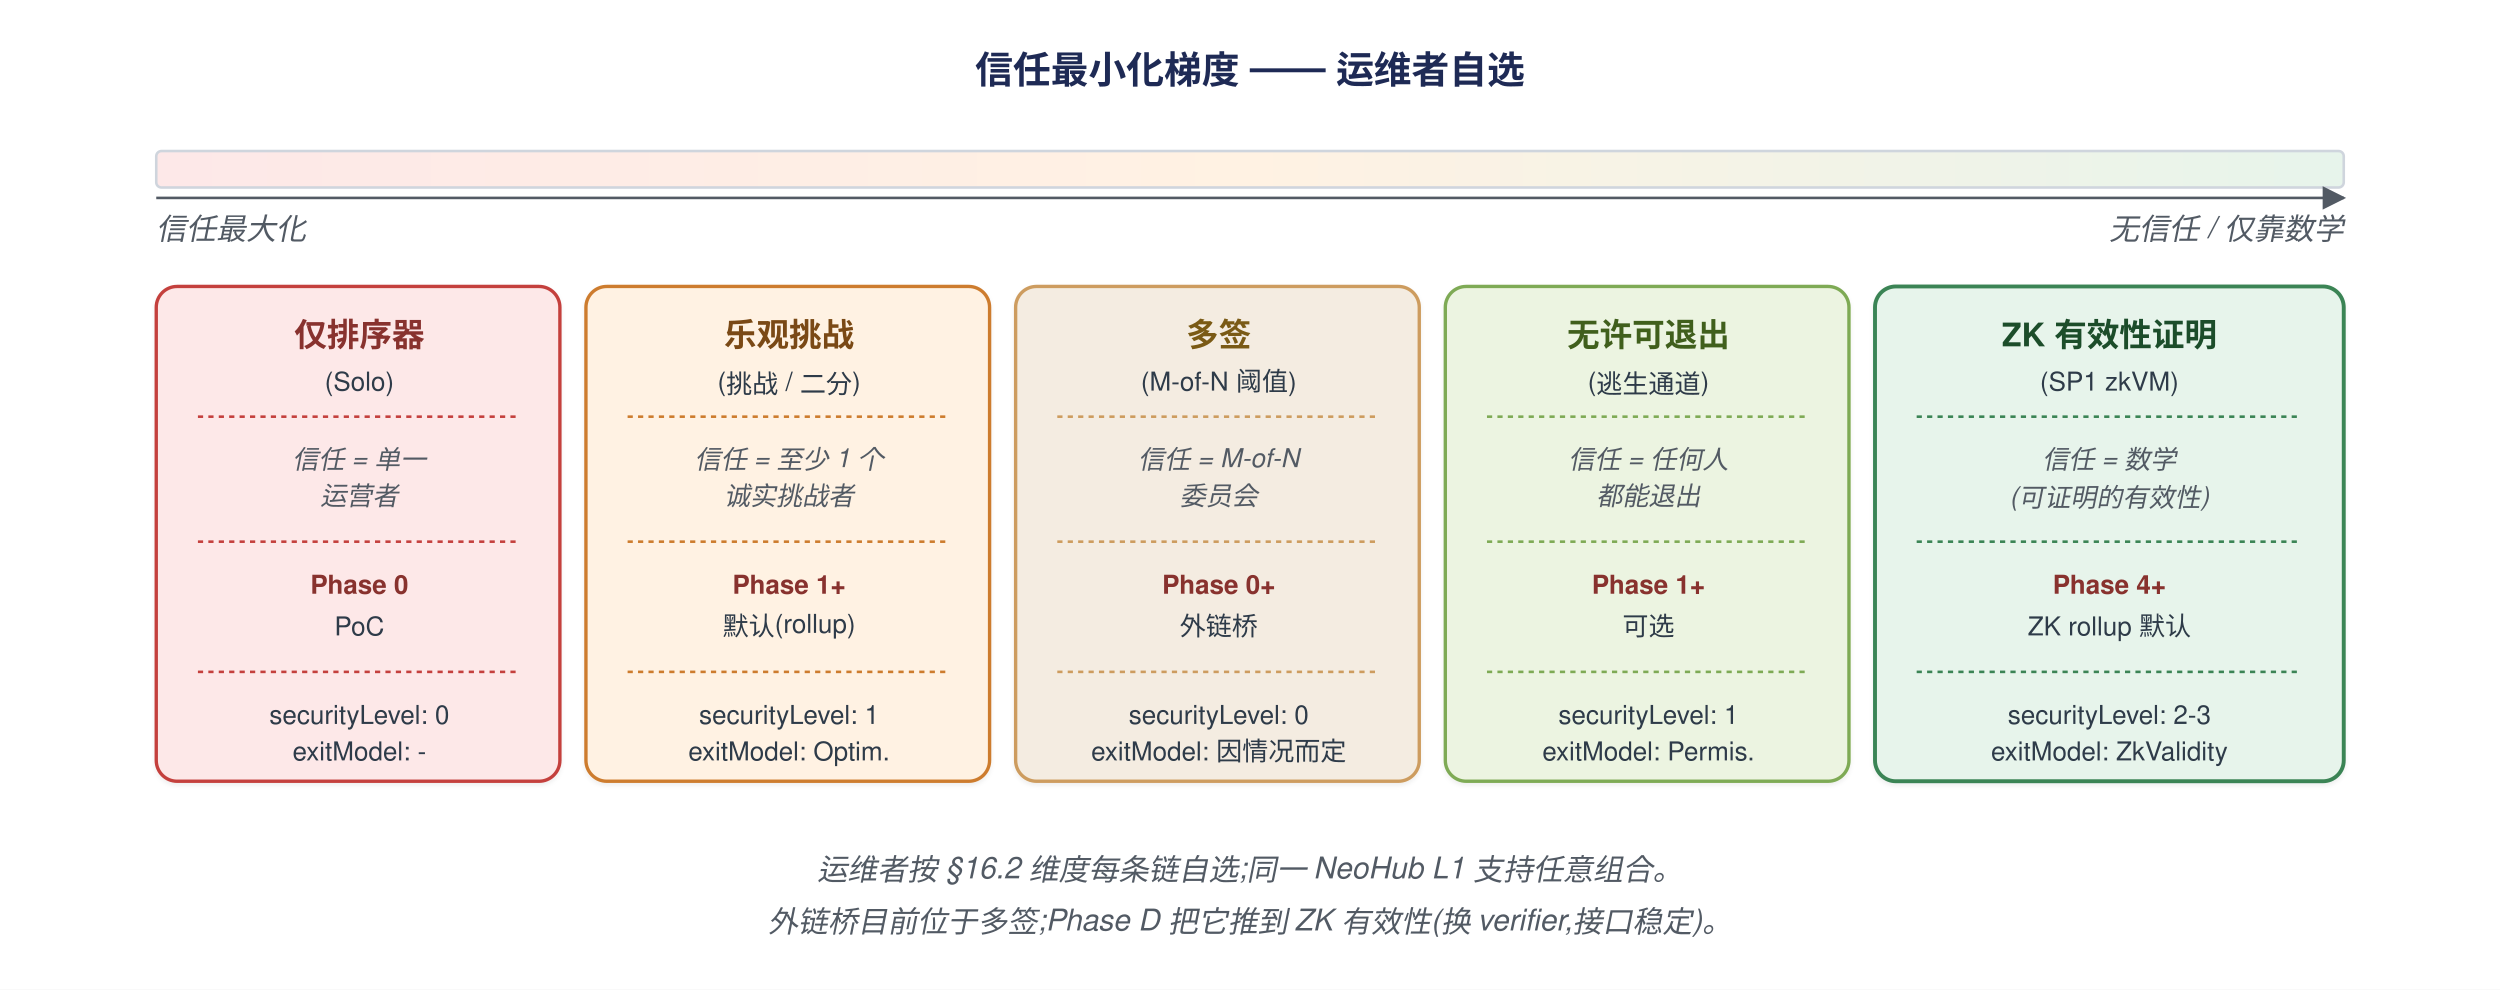
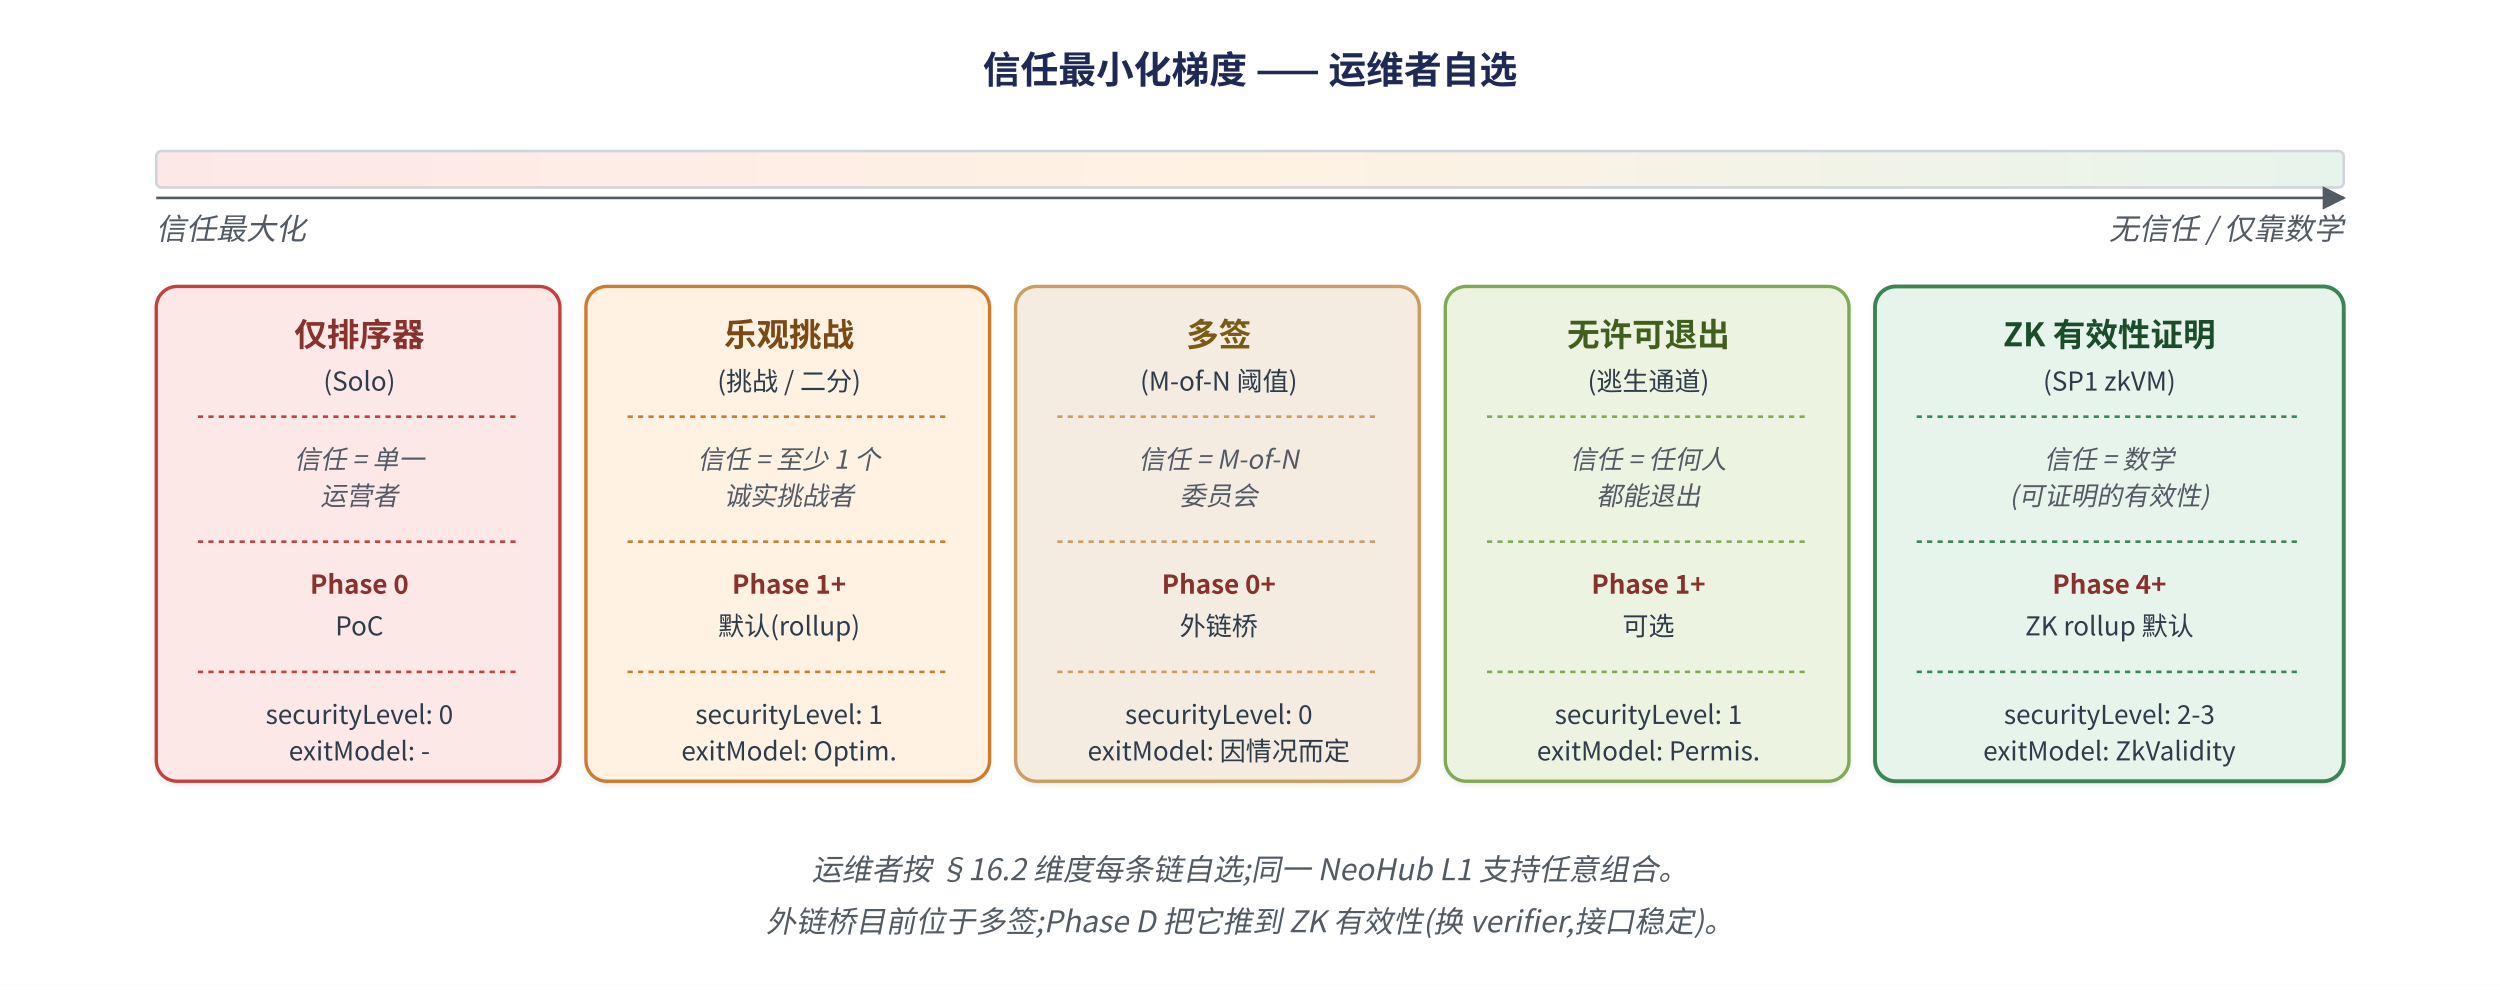
- <svg xmlns="http://www.w3.org/2000/svg" viewBox="0 0 960 380" font-family="-apple-system, BlinkMacSystemFont, 'Segoe UI', 'PingFang SC', 'Hiragino Sans GB', 'Microsoft YaHei', Helvetica, Arial, sans-serif" role="img" aria-labelledby="title desc">
+ <svg xmlns="http://www.w3.org/2000/svg" viewBox="0 0 960 380" font-family="'Noto Sans CJK SC', 'Source Han Sans SC', 'WenQuanYi Zen Hei', 'Microsoft YaHei', sans-serif" role="img" aria-labelledby="title desc">
  <defs>
    <marker id="arrow" viewBox="0 0 10 10" refX="9" refY="5" markerWidth="9" markerHeight="9" orient="auto">
      <path d="M0,0 L10,5 L0,10 Z" fill="#525a64" />
    </marker>
    <filter id="card" x="-2%" y="-3%" width="104%" height="106%">
      <feDropShadow dx="0" dy="1" stdDeviation="0.9" flood-color="#000000" flood-opacity="0.07" />
    </filter>
    <linearGradient id="grad" x1="0%" y1="0%" x2="100%" y2="0%">
      <stop offset="0%" stop-color="#fde8e8" />
      <stop offset="50%" stop-color="#fff2e3" />
      <stop offset="100%" stop-color="#e7f4eb" />
    </linearGradient>
    <style>
      .header     { font-size: 14.5px; font-weight: 700; }
      .axis       { font-size: 11.5px; font-style: italic; fill: #525a64; }
      .tier-t     { font-size: 12.5px; font-weight: 700; }
      .tier-s     { font-size: 10px; fill: #2d3a48; }
      .trust      { font-size: 10px; font-style: italic; fill: #525a64; }
      .phase      { font-size: 10px; font-weight: 600; fill: #88312e; }
    </style>
  </defs>
  <rect width="960" height="380" fill="#ffffff" />
  <text x="480" y="32" text-anchor="middle" class="header" fill="#1e2a55">信任最小化梯度 —— 运维者自选</text>
  <rect x="60" y="58" width="840" height="14" rx="2" ry="2" fill="url(#grad)" stroke="#cfd5dd" />
  <text x="60" y="92" class="axis">信任最大化</text>
  <text x="900" y="92" text-anchor="end" class="axis">无信任 / 仅靠数学</text>
  <line x1="60" y1="76" x2="900" y2="76" stroke="#525a64" stroke-width="1" marker-end="url(#arrow)" />
  <g filter="url(#card)">
    <rect x="60" y="110" width="155" height="190" rx="8" ry="8" fill="#fde8e8" stroke="#c4413e" stroke-width="1.3" />
    <text x="138" y="133" text-anchor="middle" class="tier-t" fill="#88312e">仅排序器</text>
    <text x="138" y="150" text-anchor="middle" class="tier-s">(Solo)</text>
    <line x1="76" y1="160" x2="200" y2="160" stroke="#c4413e" stroke-dasharray="2 2" />
    <text x="138" y="180" text-anchor="middle" class="trust">信任 = 单一</text>
    <text x="138" y="194" text-anchor="middle" class="trust">运营者</text>
    <line x1="76" y1="208" x2="200" y2="208" stroke="#c4413e" stroke-dasharray="2 2" />
    <text x="138" y="228" text-anchor="middle" class="phase">Phase 0</text>
    <text x="138" y="244" text-anchor="middle" class="tier-s">PoC</text>
    <line x1="76" y1="258" x2="200" y2="258" stroke="#c4413e" stroke-dasharray="2 2" />
    <text x="138" y="278" text-anchor="middle" class="tier-s">securityLevel: 0</text>
    <text x="138" y="292" text-anchor="middle" class="tier-s">exitModel: -</text>
  </g>
  <g filter="url(#card)">
    <rect x="225" y="110" width="155" height="190" rx="8" ry="8" fill="#fff2e3" stroke="#cd7c2e" stroke-width="1.3" />
    <text x="303" y="133" text-anchor="middle" class="tier-t" fill="#7a4a14">乐观挑战</text>
    <text x="303" y="150" text-anchor="middle" class="tier-s">(挑战 / 二分)</text>
    <line x1="241" y1="160" x2="365" y2="160" stroke="#cd7c2e" stroke-dasharray="2 2" />
    <text x="303" y="180" text-anchor="middle" class="trust">信任 = 至少 1 个</text>
    <text x="303" y="194" text-anchor="middle" class="trust">诚实挑战者</text>
    <line x1="241" y1="208" x2="365" y2="208" stroke="#cd7c2e" stroke-dasharray="2 2" />
    <text x="303" y="228" text-anchor="middle" class="phase">Phase 1+</text>
    <text x="303" y="244" text-anchor="middle" class="tier-s">默认(rollup)</text>
    <line x1="241" y1="258" x2="365" y2="258" stroke="#cd7c2e" stroke-dasharray="2 2" />
    <text x="303" y="278" text-anchor="middle" class="tier-s">securityLevel: 1</text>
    <text x="303" y="292" text-anchor="middle" class="tier-s">exitModel: Optim.</text>
  </g>
  <g filter="url(#card)">
    <rect x="390" y="110" width="155" height="190" rx="8" ry="8" fill="#f4ece1" stroke="#cd9c5e" stroke-width="1.3" />
    <text x="468" y="133" text-anchor="middle" class="tier-t" fill="#7a5a14">多签</text>
    <text x="468" y="150" text-anchor="middle" class="tier-s">(M-of-N 阈值)</text>
    <line x1="406" y1="160" x2="530" y2="160" stroke="#cd9c5e" stroke-dasharray="2 2" />
    <text x="468" y="180" text-anchor="middle" class="trust">信任 = M-of-N</text>
    <text x="468" y="194" text-anchor="middle" class="trust">委员会</text>
    <line x1="406" y1="208" x2="530" y2="208" stroke="#cd9c5e" stroke-dasharray="2 2" />
    <text x="468" y="228" text-anchor="middle" class="phase">Phase 0+</text>
    <text x="468" y="244" text-anchor="middle" class="tier-s">外链桥</text>
    <line x1="406" y1="258" x2="530" y2="258" stroke="#cd9c5e" stroke-dasharray="2 2" />
    <text x="468" y="278" text-anchor="middle" class="tier-s">securityLevel: 0</text>
    <text x="468" y="292" text-anchor="middle" class="tier-s">exitModel: 因情况而定</text>
  </g>
  <g filter="url(#card)">
    <rect x="555" y="110" width="155" height="190" rx="8" ry="8" fill="#ecf4e1" stroke="#7eaa54" stroke-width="1.3" />
    <text x="633" y="133" text-anchor="middle" class="tier-t" fill="#3f5e1c">无许可退出</text>
    <text x="633" y="150" text-anchor="middle" class="tier-s">(逃生通道)</text>
    <line x1="571" y1="160" x2="695" y2="160" stroke="#7eaa54" stroke-dasharray="2 2" />
    <text x="633" y="180" text-anchor="middle" class="trust">信任 = 任何人</text>
    <text x="633" y="194" text-anchor="middle" class="trust">都能退出</text>
    <line x1="571" y1="208" x2="695" y2="208" stroke="#7eaa54" stroke-dasharray="2 2" />
    <text x="633" y="228" text-anchor="middle" class="phase">Phase 1+</text>
    <text x="633" y="244" text-anchor="middle" class="tier-s">可选</text>
    <line x1="571" y1="258" x2="695" y2="258" stroke="#7eaa54" stroke-dasharray="2 2" />
    <text x="633" y="278" text-anchor="middle" class="tier-s">securityLevel: 1</text>
    <text x="633" y="292" text-anchor="middle" class="tier-s">exitModel: Permis.</text>
  </g>
  <g filter="url(#card)">
    <rect x="720" y="110" width="180" height="190" rx="8" ry="8" fill="#e7f4eb" stroke="#3a8454" stroke-width="1.5" />
    <text x="810" y="133" text-anchor="middle" class="tier-t" fill="#1d4d2c">ZK 有效性证明</text>
    <text x="810" y="150" text-anchor="middle" class="tier-s">(SP1 zkVM)</text>
    <line x1="736" y1="160" x2="884" y2="160" stroke="#3a8454" stroke-dasharray="2 2" />
    <text x="810" y="180" text-anchor="middle" class="trust">信任 = 数学</text>
    <text x="810" y="194" text-anchor="middle" class="trust">(可证明的有效性)</text>
    <line x1="736" y1="208" x2="884" y2="208" stroke="#3a8454" stroke-dasharray="2 2" />
    <text x="810" y="228" text-anchor="middle" class="phase">Phase 4+</text>
    <text x="810" y="244" text-anchor="middle" class="tier-s">ZK rollup 默认</text>
    <line x1="736" y1="258" x2="884" y2="258" stroke="#3a8454" stroke-dasharray="2 2" />
    <text x="810" y="278" text-anchor="middle" class="tier-s">securityLevel: 2-3</text>
    <text x="810" y="292" text-anchor="middle" class="tier-s">exitModel: ZkValidity</text>
  </g>
  <text x="480" y="338" text-anchor="middle" class="axis" fill="#525a64">运维者按 §16.2 维度每条链自选;同一 NeoHub L1 支持任意组合。</text>
  <text x="480" y="358" text-anchor="middle" class="axis" fill="#525a64">外链桥目前位于多签;Phase D 把它推到 ZK 有效性(换 verifier,接口稳定)。</text>
</svg>
